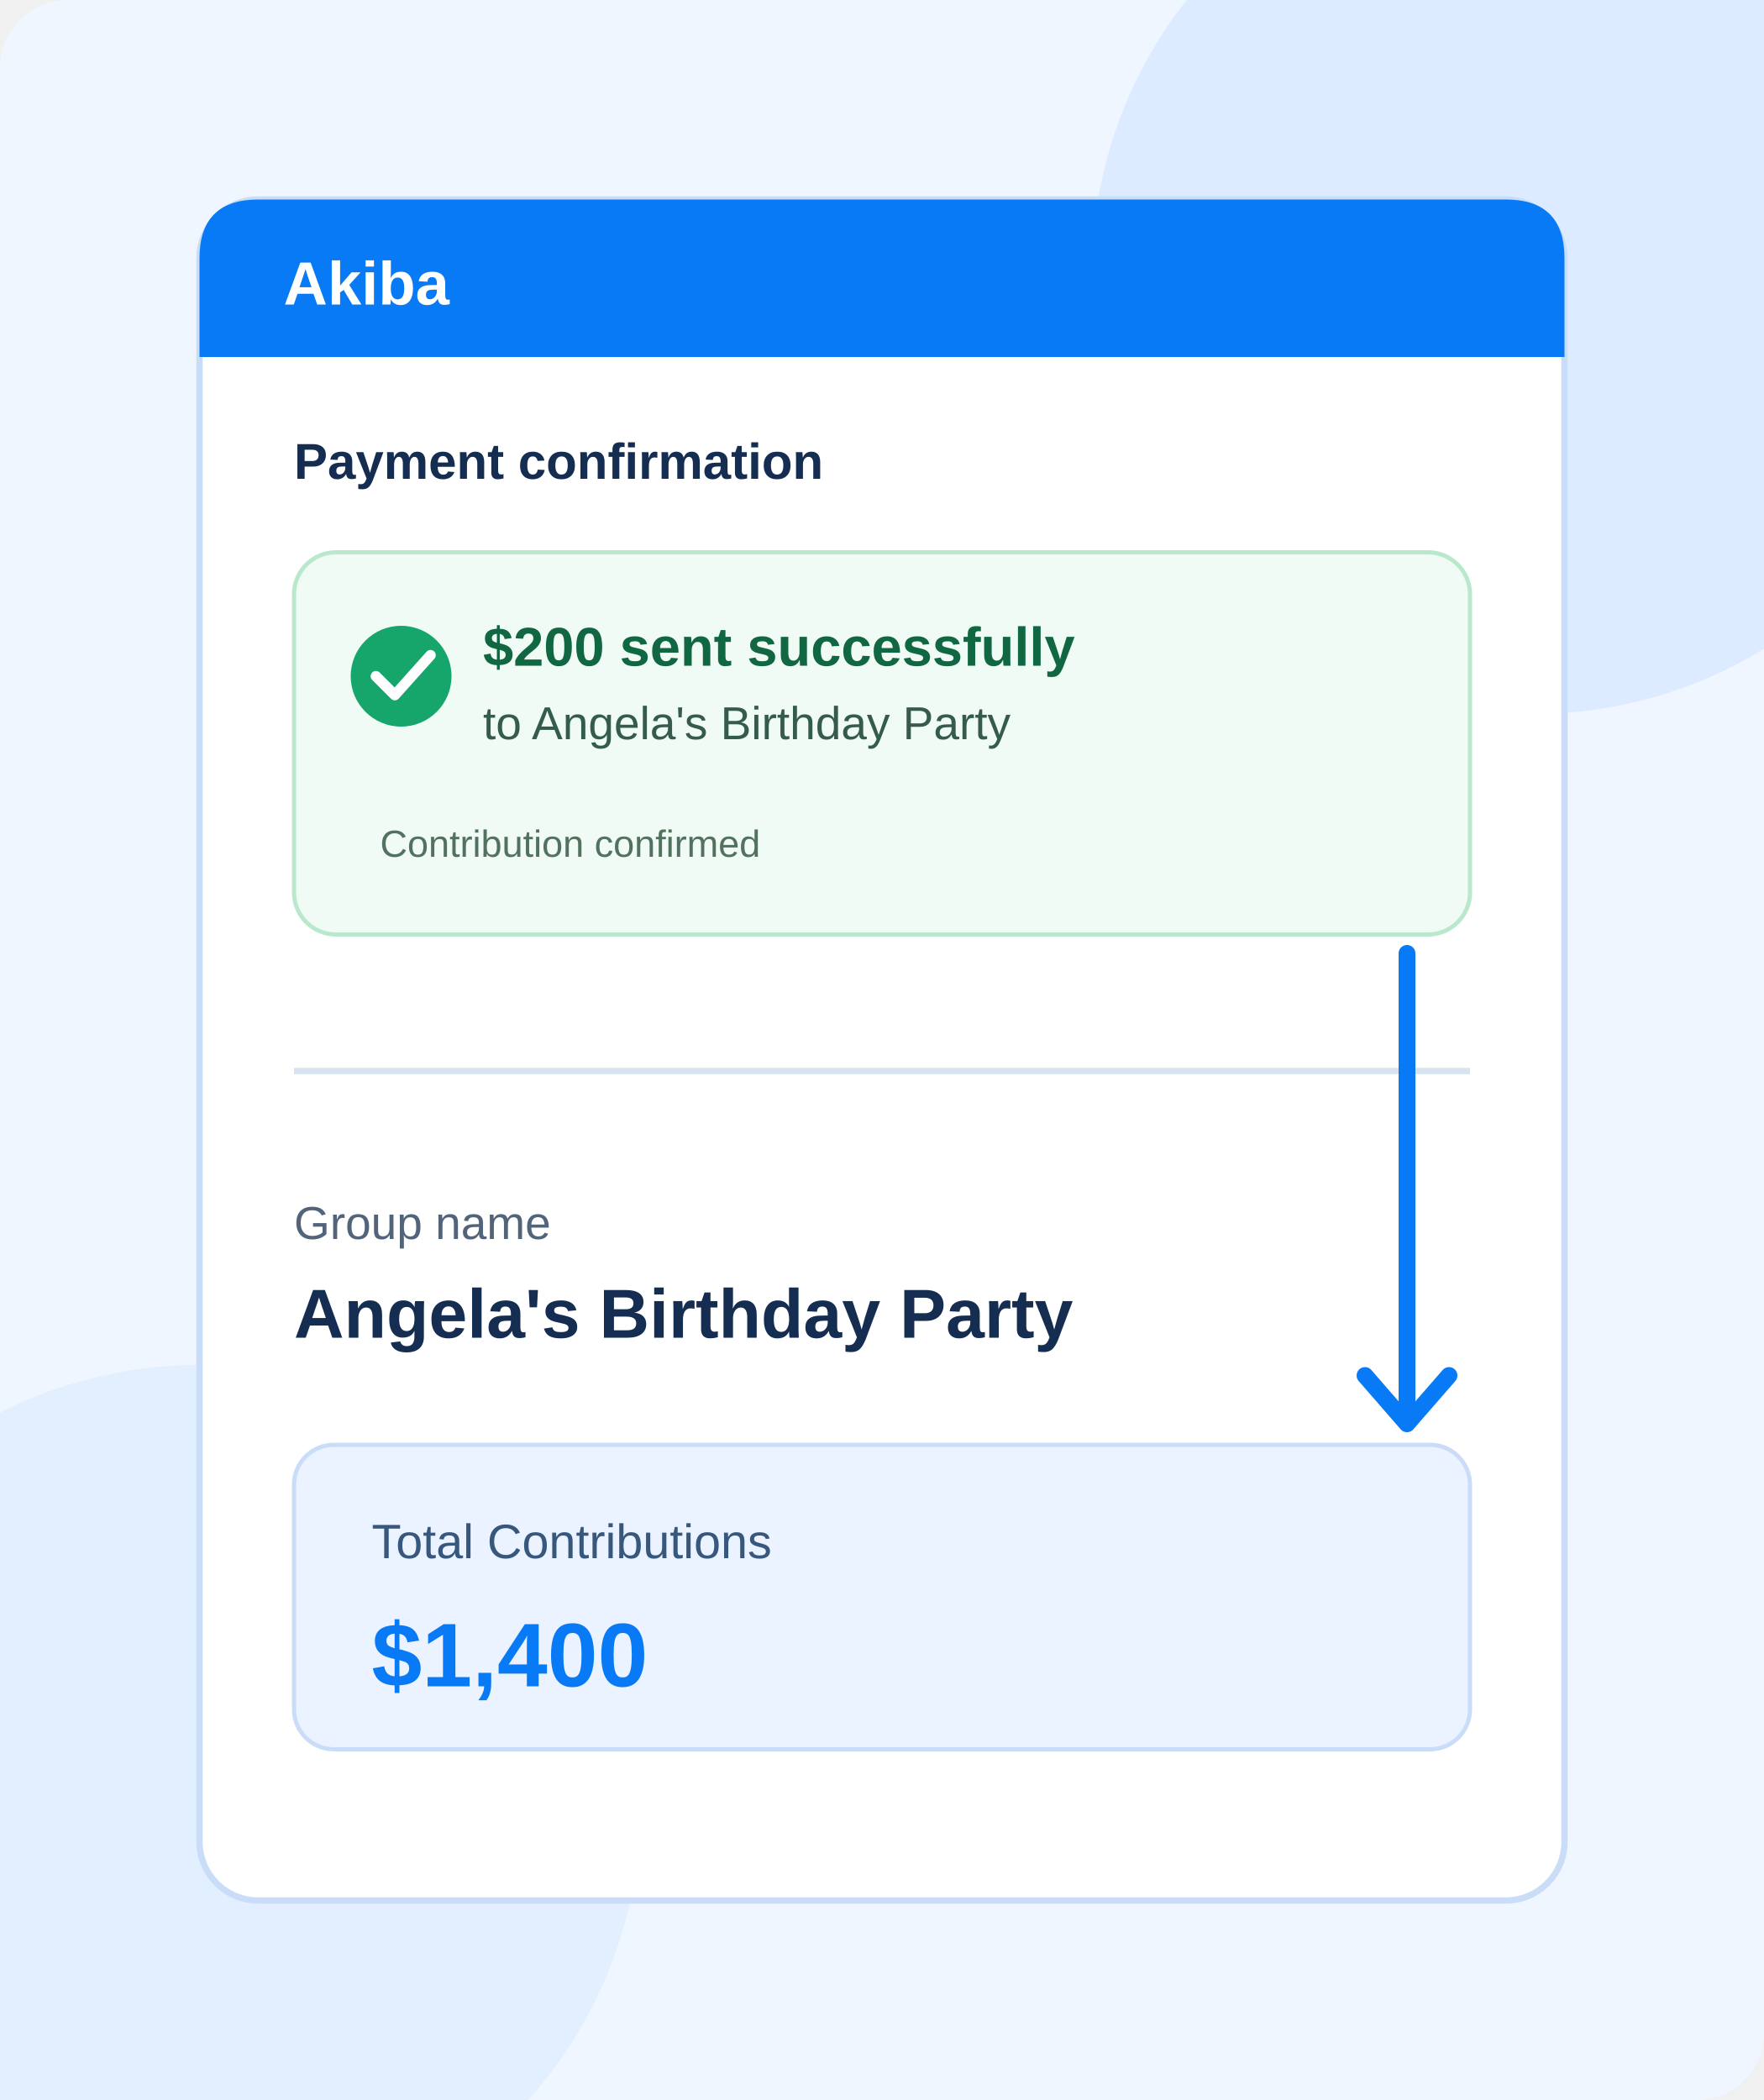
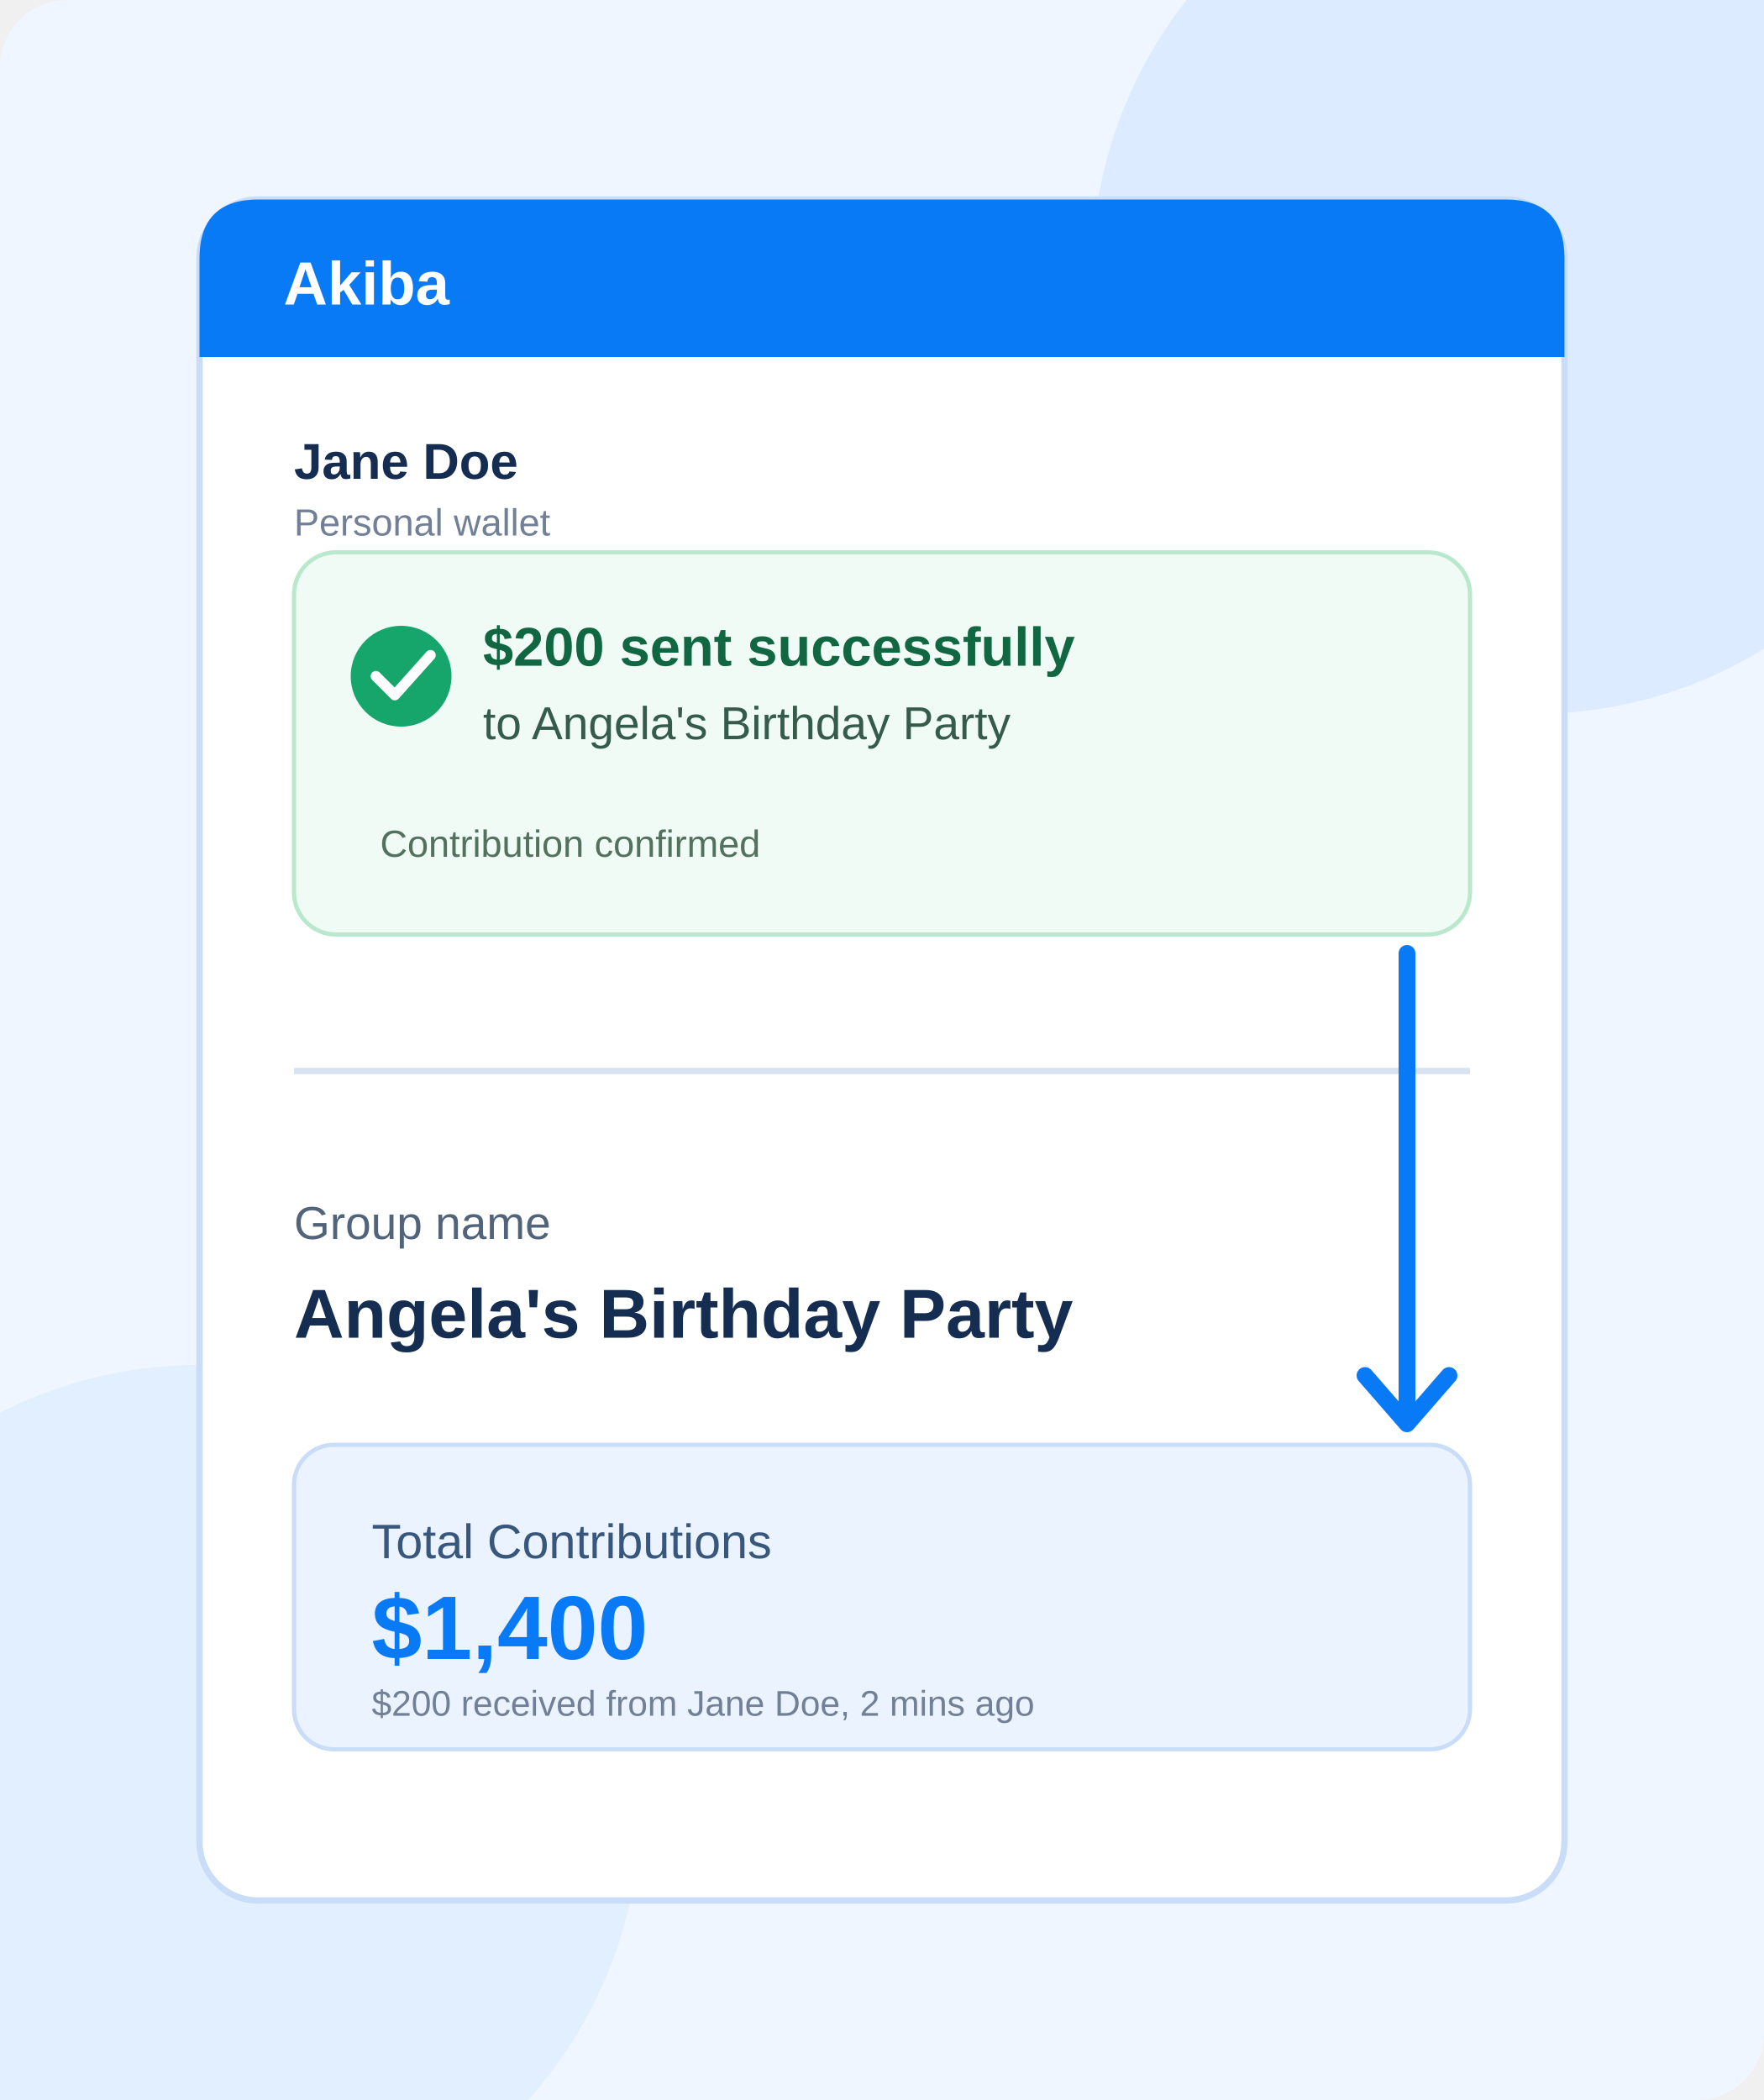
<svg xmlns="http://www.w3.org/2000/svg" width="840" height="1000" viewBox="0 0 840 1000" role="img" aria-labelledby="title desc">
  <rect width="840" height="1000" rx="32" fill="#F0F6FF" />
  <circle cx="730" cy="130" r="210" fill="#DCEBFF" />
  <circle cx="95" cy="860" r="210" fill="#E1EFFF" />
  <rect x="95" y="95" width="650" height="810" rx="28" fill="#FFFFFF" stroke="#C9DCF8" stroke-width="3" />
  <path d="M123 95H717Q745 95 745 123V170H95V123Q95 95 123 95Z" fill="#087AF5" />
  <text x="135" y="145" font-size="29" font-weight="700" font-family="Arial,sans-serif" fill="#FFFFFF">Akiba</text>
-   <text x="140" y="228" font-size="24" font-weight="700" font-family="Arial,sans-serif" fill="#142D51">Payment confirmation</text>
+   <text x="140" y="228" font-size="24" font-weight="700" font-family="Arial,sans-serif" fill="#142D51">Jane Doe</text>
+   <text x="140" y="255" font-size="18" font-family="Arial,sans-serif" fill="#718096">Personal wallet</text>
  <rect x="140" y="263" width="560" height="182" rx="20" fill="#F0FBF5" stroke="#B9E8CC" stroke-width="2" />
  <circle cx="191" cy="322" r="24" fill="#16A56A" />
  <path d="M179 322l9 9 17-19" fill="none" stroke="#FFFFFF" stroke-width="5" stroke-linecap="round" stroke-linejoin="round" />
  <text x="230" y="317" font-size="26" font-weight="700" font-family="Arial,sans-serif" fill="#126743">$200 sent successfully</text>
  <text x="230" y="352" font-size="22" font-family="Arial,sans-serif" fill="#355C4B">to Angela's Birthday Party</text>
  <text x="181" y="408" font-size="18" font-family="Arial,sans-serif" fill="#52715E">Contribution confirmed</text>
  <line x1="140" y1="510" x2="700" y2="510" stroke="#D8E3F1" stroke-width="3" />
  <text x="140" y="590" font-size="22" font-family="Arial,sans-serif" fill="#52647A">Group name</text>
  <text x="140" y="637" font-size="33" font-weight="700" font-family="Arial,sans-serif" fill="#142D51">Angela's Birthday Party</text>
  <rect x="140" y="688" width="560" height="145" rx="19" fill="#EAF3FF" stroke="#C9DCF8" stroke-width="2" />
  <text x="177" y="742" font-size="23" font-family="Arial,sans-serif" fill="#37577D">Total Contributions</text>
-   <text x="177" y="803" font-size="43" font-weight="700" font-family="Arial,sans-serif" fill="#087AF5">$1,400</text>
+   <text x="177" y="790" font-size="43" font-weight="700" font-family="Arial,sans-serif" fill="#087AF5">$1,400</text>
+   <text x="177" y="817" font-size="17" font-family="Arial,sans-serif" fill="#718096">$200 received from Jane Doe, 2 mins ago</text>
  <path d="M670 454V675" fill="none" stroke="#087AF5" stroke-width="8" stroke-linecap="round" />
  <path d="M650 655L670 678L690 655" fill="none" stroke="#087AF5" stroke-width="8" stroke-linecap="round" stroke-linejoin="round" />
</svg>
